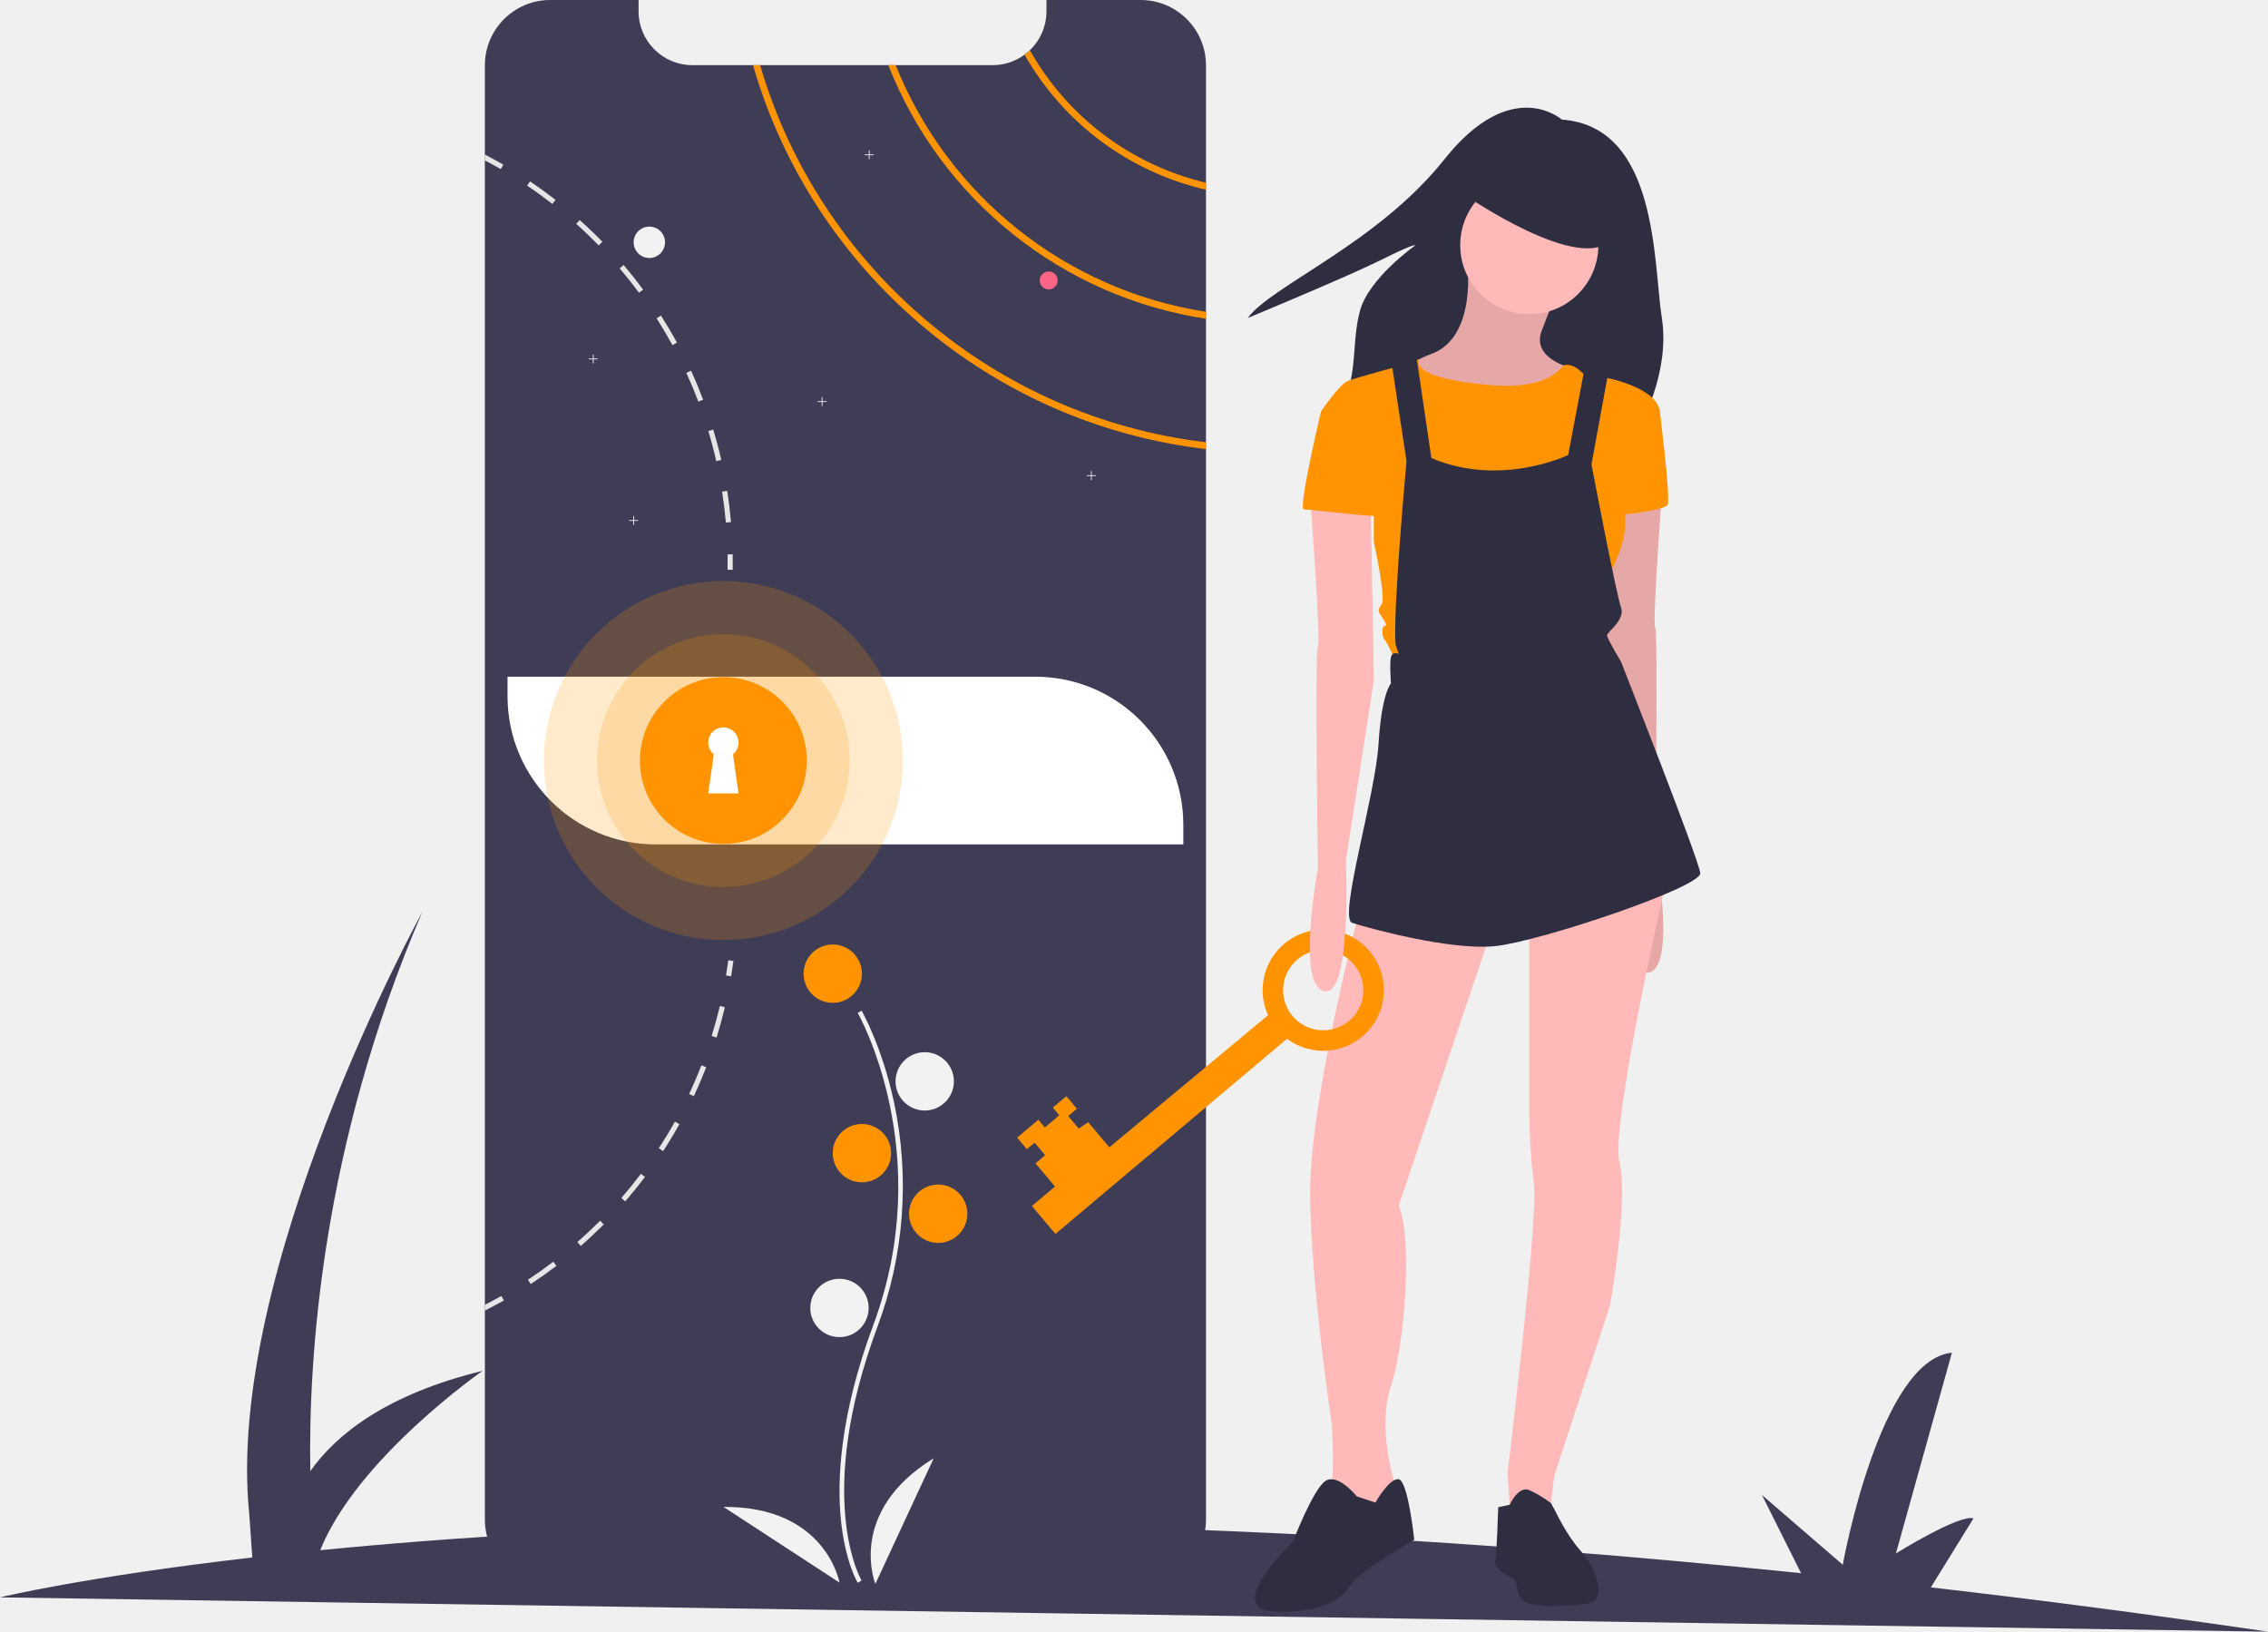
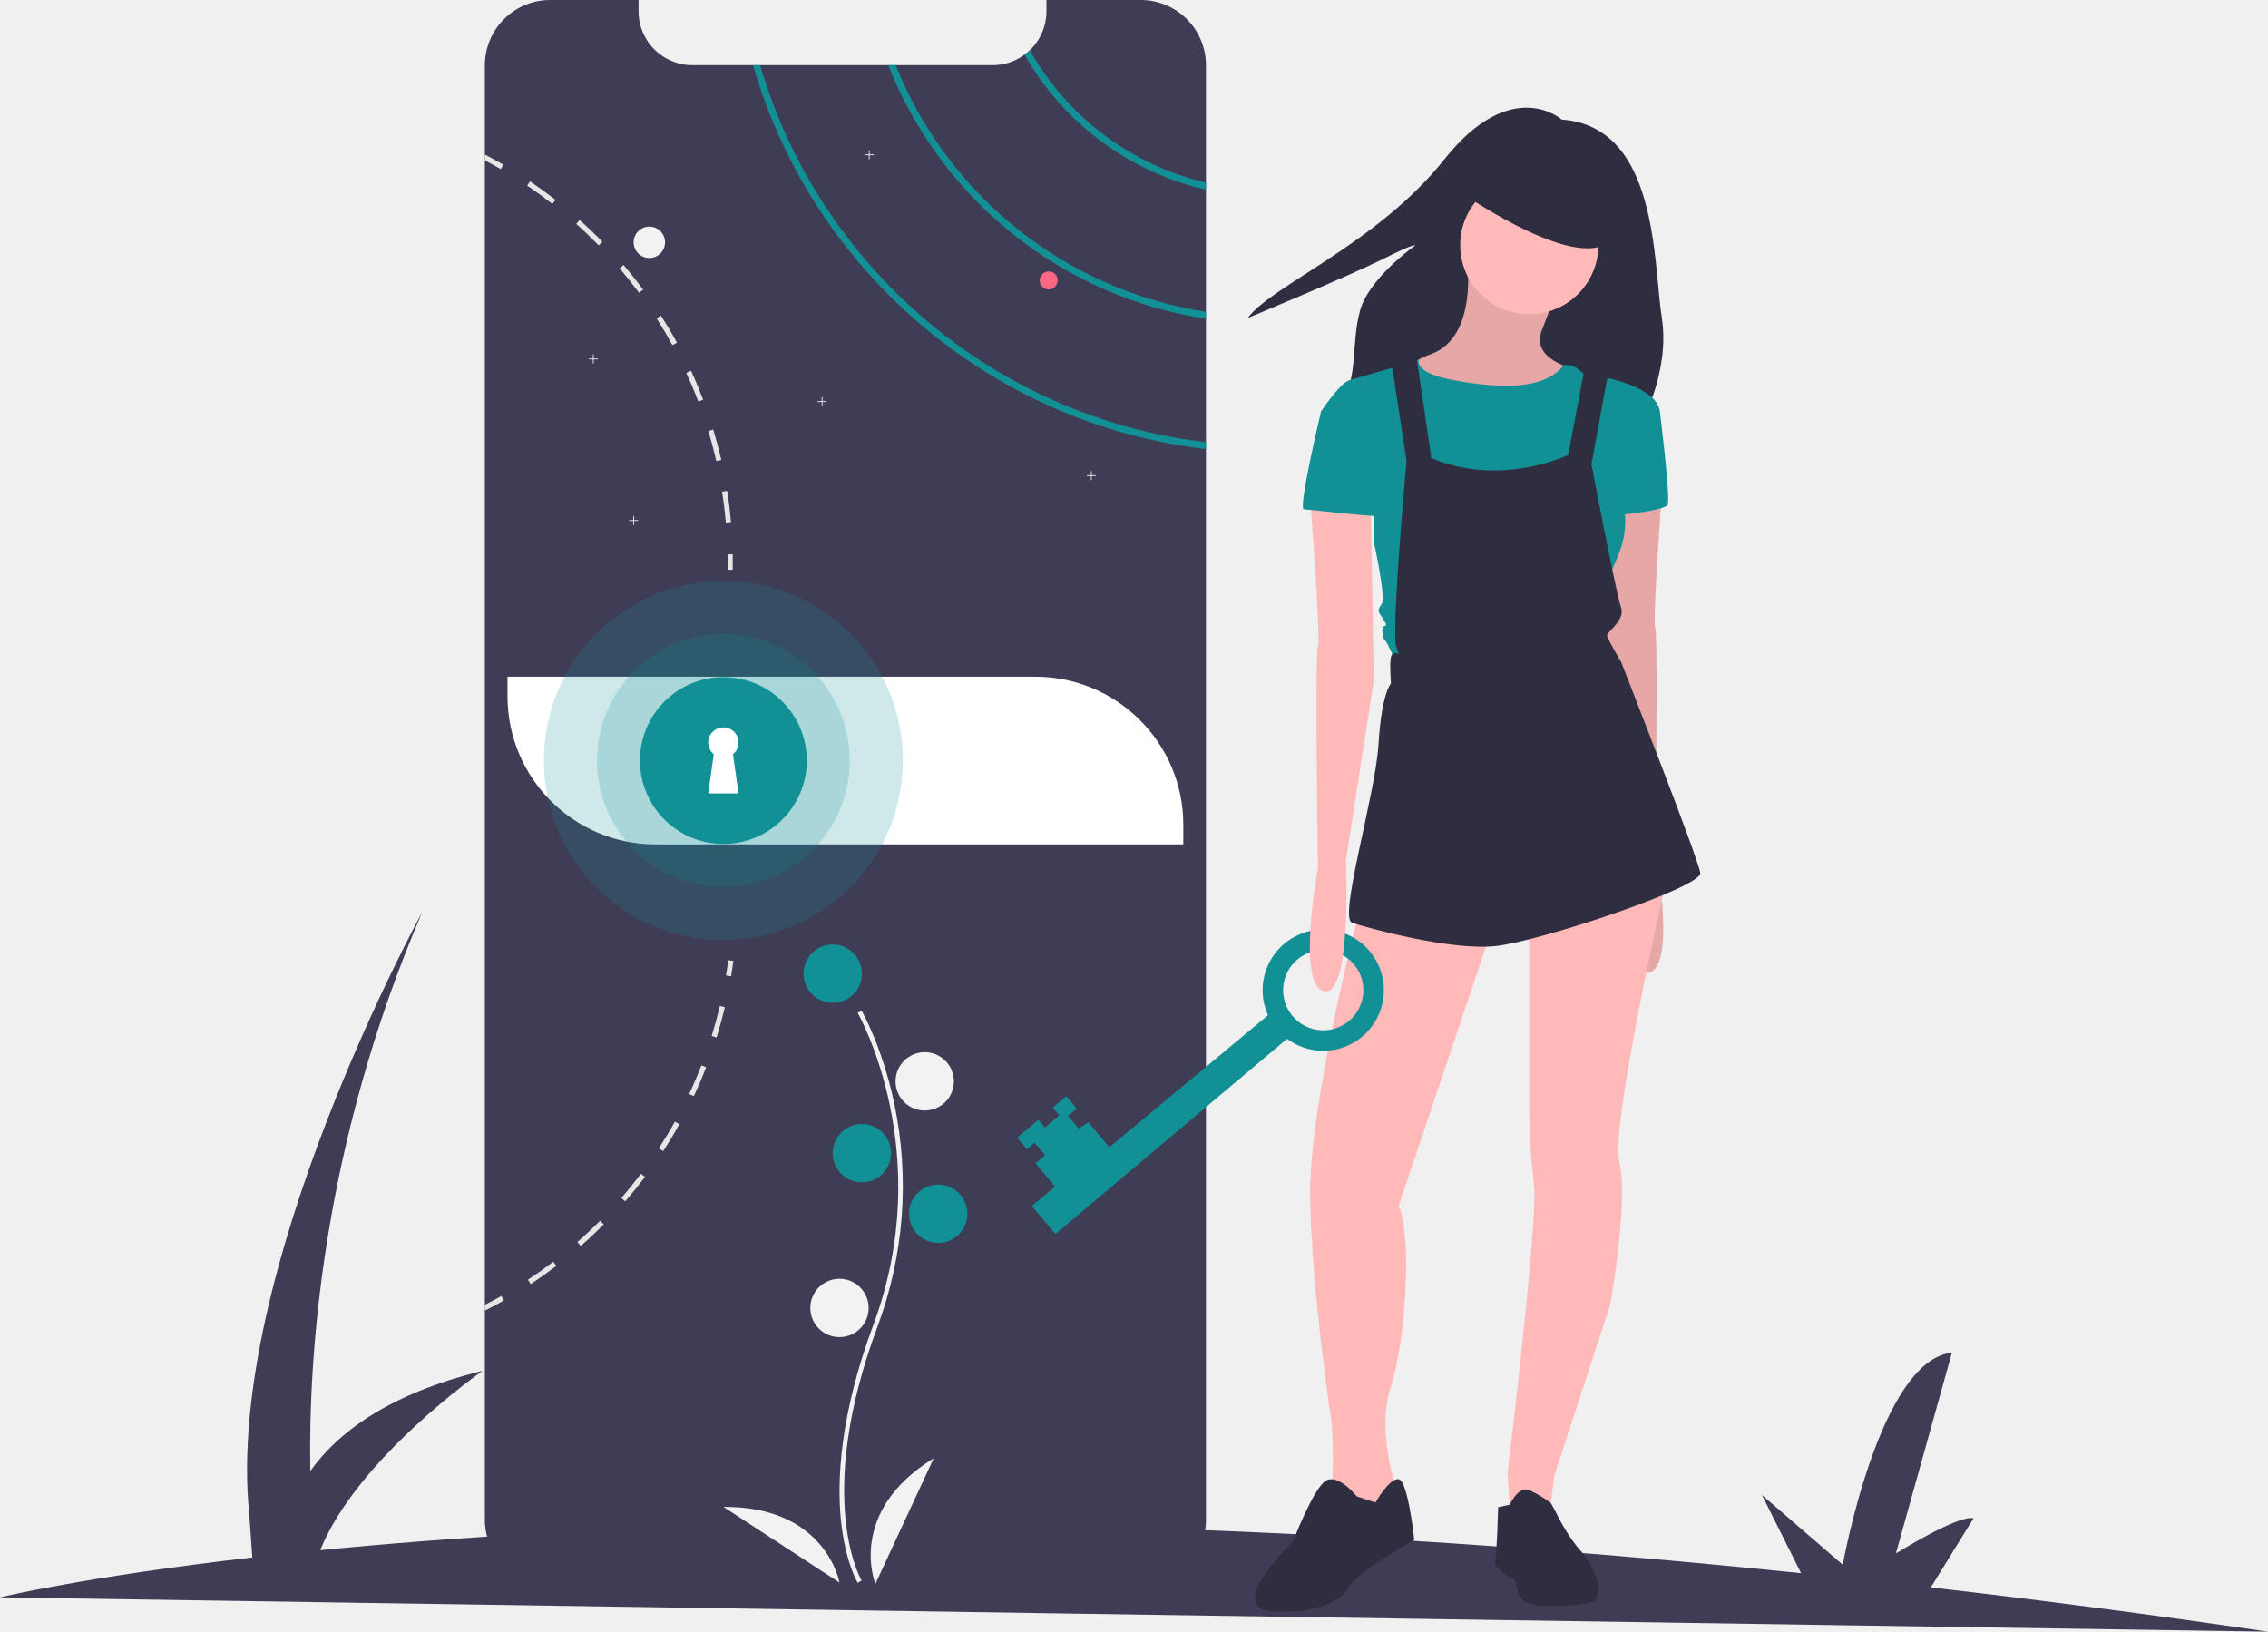
<svg xmlns="http://www.w3.org/2000/svg" id="eb1b09ad-1fe0-40ca-8096-34696e14e30a" data-name="Layer 1" width="1010.892" height="727.284" viewBox="0 0 1010.892 727.284">
  <path d="M1105.446,813.642q-78.133-11.444-150.281-19.73l19.02-30.778c-6.412-1.894-34.585,15.651-34.585,15.651l24.967-89.48c-32.248,3.107-48.658,94.513-48.658,94.513L879.884,752.723l17.438,34.854c-147.212-15.195-274.351-21.165-381.29-21.853L532.311,739.381c-6.412-1.894-34.585,15.651-34.585,15.651l24.967-89.48c-32.248,3.107-48.658,94.513-48.658,94.513L438.011,728.969l18.469,36.916c-89.651,1.087-162.761,5.872-219.191,11.451,16.467-41.078,72.394-79.96,72.394-79.96-42.708,10.436-65.112,28.152-76.82,44.71-.895-50.818,5.126-145,49.855-249.095,0,0-88.296,160.409-77.048,268.408l1.344,19.175c-74.836,8.625-112.461,17.784-112.461,17.784Z" transform="translate(-94.55416 -86.35794)" fill="#3f3d56" />
  <path d="M632.081,115.488v648.2a29.139,29.139,0,0,1-29.13,29.11h-263.15a29.079,29.079,0,0,1-29.13-29.11v-648.2a29.127,29.127,0,0,1,29.13-29.13h39.38v5.05a23.987,23.987,0,0,0,23.98,23.99h133.84a23.789,23.789,0,0,0,14.22-4.68,22.285,22.285,0,0,0,2.36-1.98,23.917,23.917,0,0,0,7.4-17.33v-5.05h41.97A29.121,29.121,0,0,1,632.081,115.488Z" transform="translate(-94.55416 -86.35794)" fill="#3f3d56" />
  <circle cx="289.426" cy="108" r="7" fill="#f2f2f2" />
-   <path d="M553.581,108.738a22.285,22.285,0,0,1-2.36,1.98,125.247,125.247,0,0,0,80.86,60.19v-3.12A122.299,122.299,0,0,1,553.581,108.738Z" transform="translate(-94.55416 -86.35794)" fill="#ff9400" />
-   <path d="M493.771,115.398h-3.28a181.668,181.668,0,0,0,141.59,113.05v-3.1A178.55,178.55,0,0,1,493.771,115.398Z" transform="translate(-94.55416 -86.35794)" fill="#ff9400" />
-   <path d="M433.351,115.398h-3.16c26.43,91.74,106.18,160.03,201.89,171.12v-3.05C538.031,272.428,459.651,205.438,433.351,115.398Z" transform="translate(-94.55416 -86.35794)" fill="#ff9400" />
+   <path d="M553.581,108.738a22.285,22.285,0,0,1-2.36,1.98,125.247,125.247,0,0,0,80.86,60.19v-3.12A122.299,122.299,0,0,1,553.581,108.738Z" transform="translate(-94.55416 -86.35794)" fill="#119195" />
+   <path d="M493.771,115.398h-3.28a181.668,181.668,0,0,0,141.59,113.05v-3.1A178.55,178.55,0,0,1,493.771,115.398Z" transform="translate(-94.55416 -86.35794)" fill="#119195" />
+   <path d="M433.351,115.398h-3.16c26.43,91.74,106.18,160.03,201.89,171.12v-3.05C538.031,272.428,459.651,205.438,433.351,115.398Z" transform="translate(-94.55416 -86.35794)" fill="#119195" />
  <polygon points="266.426 159.822 264.604 159.822 264.604 158 264.249 158 264.249 159.822 262.426 159.822 262.426 160.178 264.249 160.178 264.249 162 264.604 162 264.604 160.178 266.426 160.178 266.426 159.822" fill="#f2f2f2" />
  <polygon points="389.426 68.822 387.604 68.822 387.604 67 387.249 67 387.249 68.822 385.426 68.822 385.426 69.178 387.249 69.178 387.249 71 387.604 71 387.604 69.178 389.426 69.178 389.426 68.822" fill="#f2f2f2" />
  <polygon points="284.426 231.822 282.604 231.822 282.604 230 282.249 230 282.249 231.822 280.426 231.822 280.426 232.178 282.249 232.178 282.249 234 282.604 234 282.604 232.178 284.426 232.178 284.426 231.822" fill="#f2f2f2" />
  <polygon points="368.426 178.822 366.604 178.822 366.604 177 366.249 177 366.249 178.822 364.426 178.822 364.426 179.178 366.249 179.178 366.249 181 366.604 181 366.604 179.178 368.426 179.178 368.426 178.822" fill="#f2f2f2" />
  <polygon points="488.426 211.822 486.604 211.822 486.604 210 486.249 210 486.249 211.822 484.426 211.822 484.426 212.178 486.249 212.178 486.249 214 486.604 214 486.604 212.178 488.426 212.178 488.426 211.822" fill="#f2f2f2" />
  <circle cx="467.426" cy="125" r="4" fill="#ff6584" />
  <path d="M418.681,305.158l-2.27.35c.71,4.54,1.27,9.18,1.68,13.77l2.29-.2C419.971,314.428,419.401,309.748,418.681,305.158Z" transform="translate(-94.55416 -86.35794)" fill="#e6e6e6" />
  <path d="M412.471,277.818l-2.2.67c1.33,4.4,2.52,8.91,3.53,13.4l2.25-.51C415.021,286.838,413.811,282.278,412.471,277.818Z" transform="translate(-94.55416 -86.35794)" fill="#e6e6e6" />
  <path d="M402.561,251.598l-2.09.96c1.92,4.19,3.72,8.49,5.35,12.79l2.15-.81C406.321,260.188,404.511,255.828,402.561,251.598Z" transform="translate(-94.55416 -86.35794)" fill="#e6e6e6" />
  <path d="M389.161,227.018l-1.94,1.23c2.47,3.88,4.84,7.9,7.04,11.93l2.02-1.1C394.061,234.998,391.661,230.938,389.161,227.018Z" transform="translate(-94.55416 -86.35794)" fill="#e6e6e6" />
  <path d="M372.501,204.488l-1.75,1.49c2.98,3.5,5.88,7.16,8.62,10.86l1.84-1.37C378.451,211.728,375.521,208.028,372.501,204.488Z" transform="translate(-94.55416 -86.35794)" fill="#e6e6e6" />
  <path d="M352.921,184.428l-1.53,1.71c3.44,3.07,6.81,6.3,10.02,9.59l1.65-1.61C359.811,190.788,356.401,187.528,352.921,184.428Z" transform="translate(-94.55416 -86.35794)" fill="#e6e6e6" />
  <path d="M330.801,167.208l-1.29,1.9c3.82,2.57,7.6,5.31,11.23,8.14l1.42-1.81C338.481,172.578,334.661,169.808,330.801,167.208Z" transform="translate(-94.55416 -86.35794)" fill="#e6e6e6" />
  <path d="M310.671,155.248v2.6c2.39,1.25,4.76,2.56,7.08,3.9l1.15-1.99Q314.851,157.418,310.671,155.248Z" transform="translate(-94.55416 -86.35794)" fill="#e6e6e6" />
  <path d="M418.161,521.161c.373-2.236.714-4.519,1.015-6.785l2.279.302c-.304,2.292-.649,4.599-1.026,6.861Z" transform="translate(-94.55416 -86.35794)" fill="#e6e6e6" />
  <path d="M411.752,548.14l2.197.684c1.379-4.444,2.626-8.996,3.707-13.531l-2.239-.53C414.346,539.25,413.121,543.745,411.752,548.14Z" transform="translate(-94.55416 -86.35794)" fill="#e6e6e6" />
  <path d="M401.71,573.972l2.086.978c1.984-4.208,3.84-8.544,5.525-12.884l-2.146-.837C405.511,565.522,403.674,569.811,401.71,573.972Z" transform="translate(-94.55416 -86.35794)" fill="#e6e6e6" />
  <path d="M388.199,598.205l1.928,1.252c2.543-3.899,4.983-7.942,7.254-12.01l-2.005-1.125C393.135,590.345,390.715,594.341,388.199,598.205Z" transform="translate(-94.55416 -86.35794)" fill="#e6e6e6" />
  <path d="M371.482,620.344l1.743,1.51c3.059-3.528,6.025-7.198,8.836-10.91l-1.841-1.377C377.448,613.236,374.512,616.861,371.482,620.344Z" transform="translate(-94.55416 -86.35794)" fill="#e6e6e6" />
  <path d="M351.907,639.989l1.514,1.729c3.516-3.067,6.955-6.304,10.24-9.592l-1.626-1.629C358.787,633.751,355.378,636.943,351.907,639.989Z" transform="translate(-94.55416 -86.35794)" fill="#e6e6e6" />
  <path d="M329.855,656.78l1.27,1.924c3.883-2.564,7.739-5.296,11.438-8.112l-1.39-1.836C337.509,651.548,333.7,654.249,329.855,656.78Z" transform="translate(-94.55416 -86.35794)" fill="#e6e6e6" />
  <path d="M319.161,666.008c-2.78,1.57-5.62,3.09-8.49,4.53v-2.58c2.48-1.26,4.94-2.59,7.35-3.94Z" transform="translate(-94.55416 -86.35794)" fill="#e6e6e6" />
  <path d="M418.836,333.464l2.299-.042c.042,2.321.045,4.654.009,6.936l-2.298-.036C418.88,338.066,418.877,335.759,418.836,333.464Z" transform="translate(-94.55416 -86.35794)" fill="#e6e6e6" />
  <path d="M226.216,301.632H461.427a66,66,0,0,1,66,66v8.736a0,0,0,0,1,0,0H292.216a66,66,0,0,1-66-66v-8.736A0,0,0,0,1,226.216,301.632Z" fill="#fff" />
  <path d="M476.87,791.879c-.229-.375-5.641-9.41-7.517-28.172-1.721-17.213-.614-46.227,14.433-86.698,28.506-76.671-6.569-138.533-6.928-139.149l1.73-1.004c.091.156,9.142,15.929,14.488,41.044a179.061,179.061,0,0,1-7.416,99.807c-28.457,76.54-7.301,112.773-7.084,113.131Z" transform="translate(-94.55416 -86.35794)" fill="#f2f2f2" />
-   <circle cx="371.17" cy="434" r="13" fill="#ff9400" />
+   <circle cx="371.17" cy="434" r="13" fill="#119195" />
  <circle cx="412.17" cy="482" r="13" fill="#f2f2f2" />
-   <circle cx="384.17" cy="514" r="13" fill="#ff9400" />
-   <circle cx="418.17" cy="541" r="13" fill="#ff9400" />
+   <circle cx="384.17" cy="514" r="13" fill="#119195" />
+   <circle cx="418.17" cy="541" r="13" fill="#119195" />
  <circle cx="374.17" cy="583" r="13" fill="#f2f2f2" />
  <path d="M484.724,792.358s-13-32,26-56Z" transform="translate(-94.55416 -86.35794)" fill="#f2f2f2" />
  <path d="M468.736,791.777s-5.916-34.029-51.709-33.738Z" transform="translate(-94.55416 -86.35794)" fill="#f2f2f2" />
-   <circle cx="322.426" cy="339" r="80" fill="#ff9400" opacity="0.2" />
-   <circle cx="322.426" cy="339" r="56.338" fill="#ff9400" opacity="0.2" />
-   <circle cx="322.426" cy="339" r="37.183" fill="#ff9400" />
+   <circle cx="322.426" cy="339" r="80" fill="#119195" opacity="0.2" />
+   <circle cx="322.426" cy="339" r="56.338" fill="#119195" opacity="0.2" />
+   <circle cx="322.426" cy="339" r="37.183" fill="#119195" />
  <path d="M423.741,417.338a6.761,6.761,0,1,0-11.031,5.239l-2.49,17.429h13.521L421.251,422.577A6.746,6.746,0,0,0,423.741,417.338Z" transform="translate(-94.55416 -86.35794)" fill="#fff" />
  <path d="M790.661,139.658s-22.302-19.995-52.294,17.688-76.903,56.139-87.67,70.751c0,0,44.604-18.457,59.985-26.147s14.612-6.152,14.612-6.152-20.764,14.612-24.609,29.223-.769,26.916-7.69,41.528S825.268,276.546,825.268,276.546s13.843-23.84,9.997-48.449S833.727,142.734,790.661,139.658Z" transform="translate(-94.55416 -86.35794)" fill="#2f2e41" />
  <path d="M748.479,202.56s4.85,33.947-15.934,41.567-13.163,18.013-13.163,18.013l31.176,15.241,33.254-10.392,11.085-16.627s-18.013-4.157-13.163-16.627,6.235-16.627,6.235-16.627Z" transform="translate(-94.55416 -86.35794)" fill="#ffb9b9" />
  <path d="M748.479,202.56s4.85,33.947-15.934,41.567-13.163,18.013-13.163,18.013l31.176,15.241,33.254-10.392,11.085-16.627s-18.013-4.157-13.163-16.627,6.235-16.627,6.235-16.627Z" transform="translate(-94.55416 -86.35794)" opacity="0.1" />
  <path d="M835.77,299.551s-4.85,63.737-3.464,66.508,0,99.069,0,99.069,9.699,51.959-2.771,54.73-9.699-58.194-9.699-58.194L807.366,381.3l1.386-79.671Z" transform="translate(-94.55416 -86.35794)" fill="#ffb9b9" />
  <path d="M835.77,299.551s-4.85,63.737-3.464,66.508,0,99.069,0,99.069,9.699,51.959-2.771,54.73-9.699-58.194-9.699-58.194L807.366,381.3l1.386-79.671Z" transform="translate(-94.55416 -86.35794)" opacity="0.1" />
  <path d="M700.676,491.454S677.814,578.053,678.507,620.313,688.206,721.46,688.206,721.46s1.386,25.633-.693,28.404S697.905,764.414,697.905,764.414l13.163-7.621,4.85-5.542V746.401s-7.621-23.555-1.386-42.26,9.699-65.815,3.464-80.364l42.953-127.474Z" transform="translate(-94.55416 -86.35794)" fill="#ffb9b9" />
  <path d="M699.291,753.329S690.977,742.937,685.435,746.401s-14.549,27.019-14.549,27.019-31.176,29.79-9.006,31.176,31.868-6.235,34.64-11.777S724.924,772.727,724.924,772.727s-2.771-26.326-6.928-27.019S707.604,756.1,707.604,756.1Z" transform="translate(-94.55416 -86.35794)" fill="#2f2e41" />
  <path d="M776.19,496.996v85.906a265.616,265.616,0,0,0,2.078,31.176c2.078,15.241-11.777,128.859-11.777,128.859l1.386,20.091,17.32-1.386,2.078-17.32,24.94-76.207s8.313-46.417,4.157-63.737,21.477-128.166,21.477-128.166Z" transform="translate(-94.55416 -86.35794)" fill="#ffb9b9" />
  <path d="M762.335,758.178l5.131-1.115s3.875-8.584,8.725-6.505a52.3,52.3,0,0,1,9.643,5.778l2.134,3.921s4.85,10.392,11.085,17.32,13.163,22.169,2.771,23.555-24.248,2.078-28.404-1.386-1.386-9.006-5.542-10.392-7.621-5.542-6.928-6.928S762.335,758.178,762.335,758.178Z" transform="translate(-94.55416 -86.35794)" fill="#2f2e41" />
  <circle cx="681.636" cy="109.274" r="30.79" fill="#ffb9b9" />
-   <path d="M717.996,249.67l9.151-3.195s-3.609,5.966,15.789,9.43,39.487,4.69,48.494-6.661c0,0,3.465-1.652,8.314,3.197s7.621,3.464,7.621,3.464l-3.464,18.013-6.928,33.254L787.968,332.112l-25.633-5.542L734.623,306.479,724.231,279.46V254.519Z" transform="translate(-94.55416 -86.35794)" fill="#ff9400" />
-   <path d="M802.516,259.369l6.928-4.85s23.555,4.157,24.94,15.241L816.372,304.4a39.437,39.437,0,0,1-.693,29.79c-6.928,15.934-6.235,19.398-6.235,19.398l-4.85,20.784-87.984,6.928s-3.464-8.313-4.85-9.699-1.386-6.235,0-6.235,0-2.078-1.386-4.157-2.078-2.771,0-5.542-3.464-27.712-3.464-27.712V300.936l-23.555-31.176s8.313-12.47,12.47-13.856,23.93-6.85,23.93-6.85l4.474,6.588,6.235,50.143,9.006,30.483,37.921-6.443,14.731-24.733,9.699-29.097Z" transform="translate(-94.55416 -86.35794)" fill="#ff9400" />
-   <path d="M828.843,265.604l5.542,4.157s4.85,38.796,3.464,41.567-25.633,5.542-26.326,4.157S828.843,265.604,828.843,265.604Z" transform="translate(-94.55416 -86.35794)" fill="#ff9400" />
+   <path d="M717.996,249.67l9.151-3.195s-3.609,5.966,15.789,9.43,39.487,4.69,48.494-6.661c0,0,3.465-1.652,8.314,3.197s7.621,3.464,7.621,3.464l-3.464,18.013-6.928,33.254L787.968,332.112l-25.633-5.542L734.623,306.479,724.231,279.46V254.519Z" transform="translate(-94.55416 -86.35794)" fill="#119195" />
+   <path d="M802.516,259.369l6.928-4.85s23.555,4.157,24.94,15.241L816.372,304.4a39.437,39.437,0,0,1-.693,29.79c-6.928,15.934-6.235,19.398-6.235,19.398l-4.85,20.784-87.984,6.928s-3.464-8.313-4.85-9.699-1.386-6.235,0-6.235,0-2.078-1.386-4.157-2.078-2.771,0-5.542-3.464-27.712-3.464-27.712V300.936l-23.555-31.176s8.313-12.47,12.47-13.856,23.93-6.85,23.93-6.85l4.474,6.588,6.235,50.143,9.006,30.483,37.921-6.443,14.731-24.733,9.699-29.097Z" transform="translate(-94.55416 -86.35794)" fill="#119195" />
+   <path d="M828.843,265.604l5.542,4.157s4.85,38.796,3.464,41.567-25.633,5.542-26.326,4.157S828.843,265.604,828.843,265.604Z" transform="translate(-94.55416 -86.35794)" fill="#119195" />
  <path d="M714.532,246.206l6.928,45.724s-6.235,67.894-4.85,81.749l1.386,4.157s-2.771-1.386-3.464,1.386,0,11.777,0,11.777-4.157,4.157-5.542,27.019-18.013,77.593-11.777,79.671,43.646,12.47,63.737,10.392,92.141-26.326,91.448-32.561-35.332-94.22-35.332-94.22S810.83,370.908,810.83,369.523s8.313-6.928,6.235-12.47-13.163-63.737-13.163-63.737l7.621-41.567L801.131,248.977l-7.621,40.182s-29.79,14.549-60.966,1.386l-6.928-47.11Z" transform="translate(-94.55416 -86.35794)" fill="#2f2e41" />
  <path d="M747.864,173.535s51.267,35.332,65.122,19.398-24.248-29.79-24.248-29.79l-31.868-3.464Z" transform="translate(-94.55416 -86.35794)" fill="#2f2e41" />
-   <path d="M668.209,549.4a27.027,27.027,0,1,0-8.479-10.524L589.024,597.748l-9.415-11.174-4.23,2.829-4.707-5.587,3.868-3.259-4.707-5.587-6.017,5.069,2.897,3.438L560.267,588.91l-2.897-3.438-9.455,7.966,4.345,5.157,3.438-2.897,4.707,5.587-4.298,3.621,8.69,10.314-10.314,8.69,10.501,12.463Zm17.654-39.492A17.882,17.882,0,1,1,666.524,526.202,17.882,17.882,0,0,1,685.863,509.908Z" transform="translate(-94.55416 -86.35794)" fill="#ff9400" />
+   <path d="M668.209,549.4a27.027,27.027,0,1,0-8.479-10.524L589.024,597.748l-9.415-11.174-4.23,2.829-4.707-5.587,3.868-3.259-4.707-5.587-6.017,5.069,2.897,3.438L560.267,588.91l-2.897-3.438-9.455,7.966,4.345,5.157,3.438-2.897,4.707,5.587-4.298,3.621,8.69,10.314-10.314,8.69,10.501,12.463Zm17.654-39.492A17.882,17.882,0,1,1,666.524,526.202,17.882,17.882,0,0,1,685.863,509.908Z" transform="translate(-94.55416 -86.35794)" fill="#119195" />
  <path d="M678.507,307.864s4.85,63.737,3.464,66.508,0,99.069,0,99.069-9.699,51.959,2.771,54.73,9.699-58.194,9.699-58.194l12.47-80.364-1.386-79.671Z" transform="translate(-94.55416 -86.35794)" fill="#ffb9b9" />
-   <path d="M688.899,267.682l-5.542,2.078s-10.392,43.646-7.621,43.646,36.025,4.157,36.025,2.771-6.235-35.332-6.235-35.332Z" transform="translate(-94.55416 -86.35794)" fill="#ff9400" />
+   <path d="M688.899,267.682l-5.542,2.078s-10.392,43.646-7.621,43.646,36.025,4.157,36.025,2.771-6.235-35.332-6.235-35.332Z" transform="translate(-94.55416 -86.35794)" fill="#119195" />
</svg>
